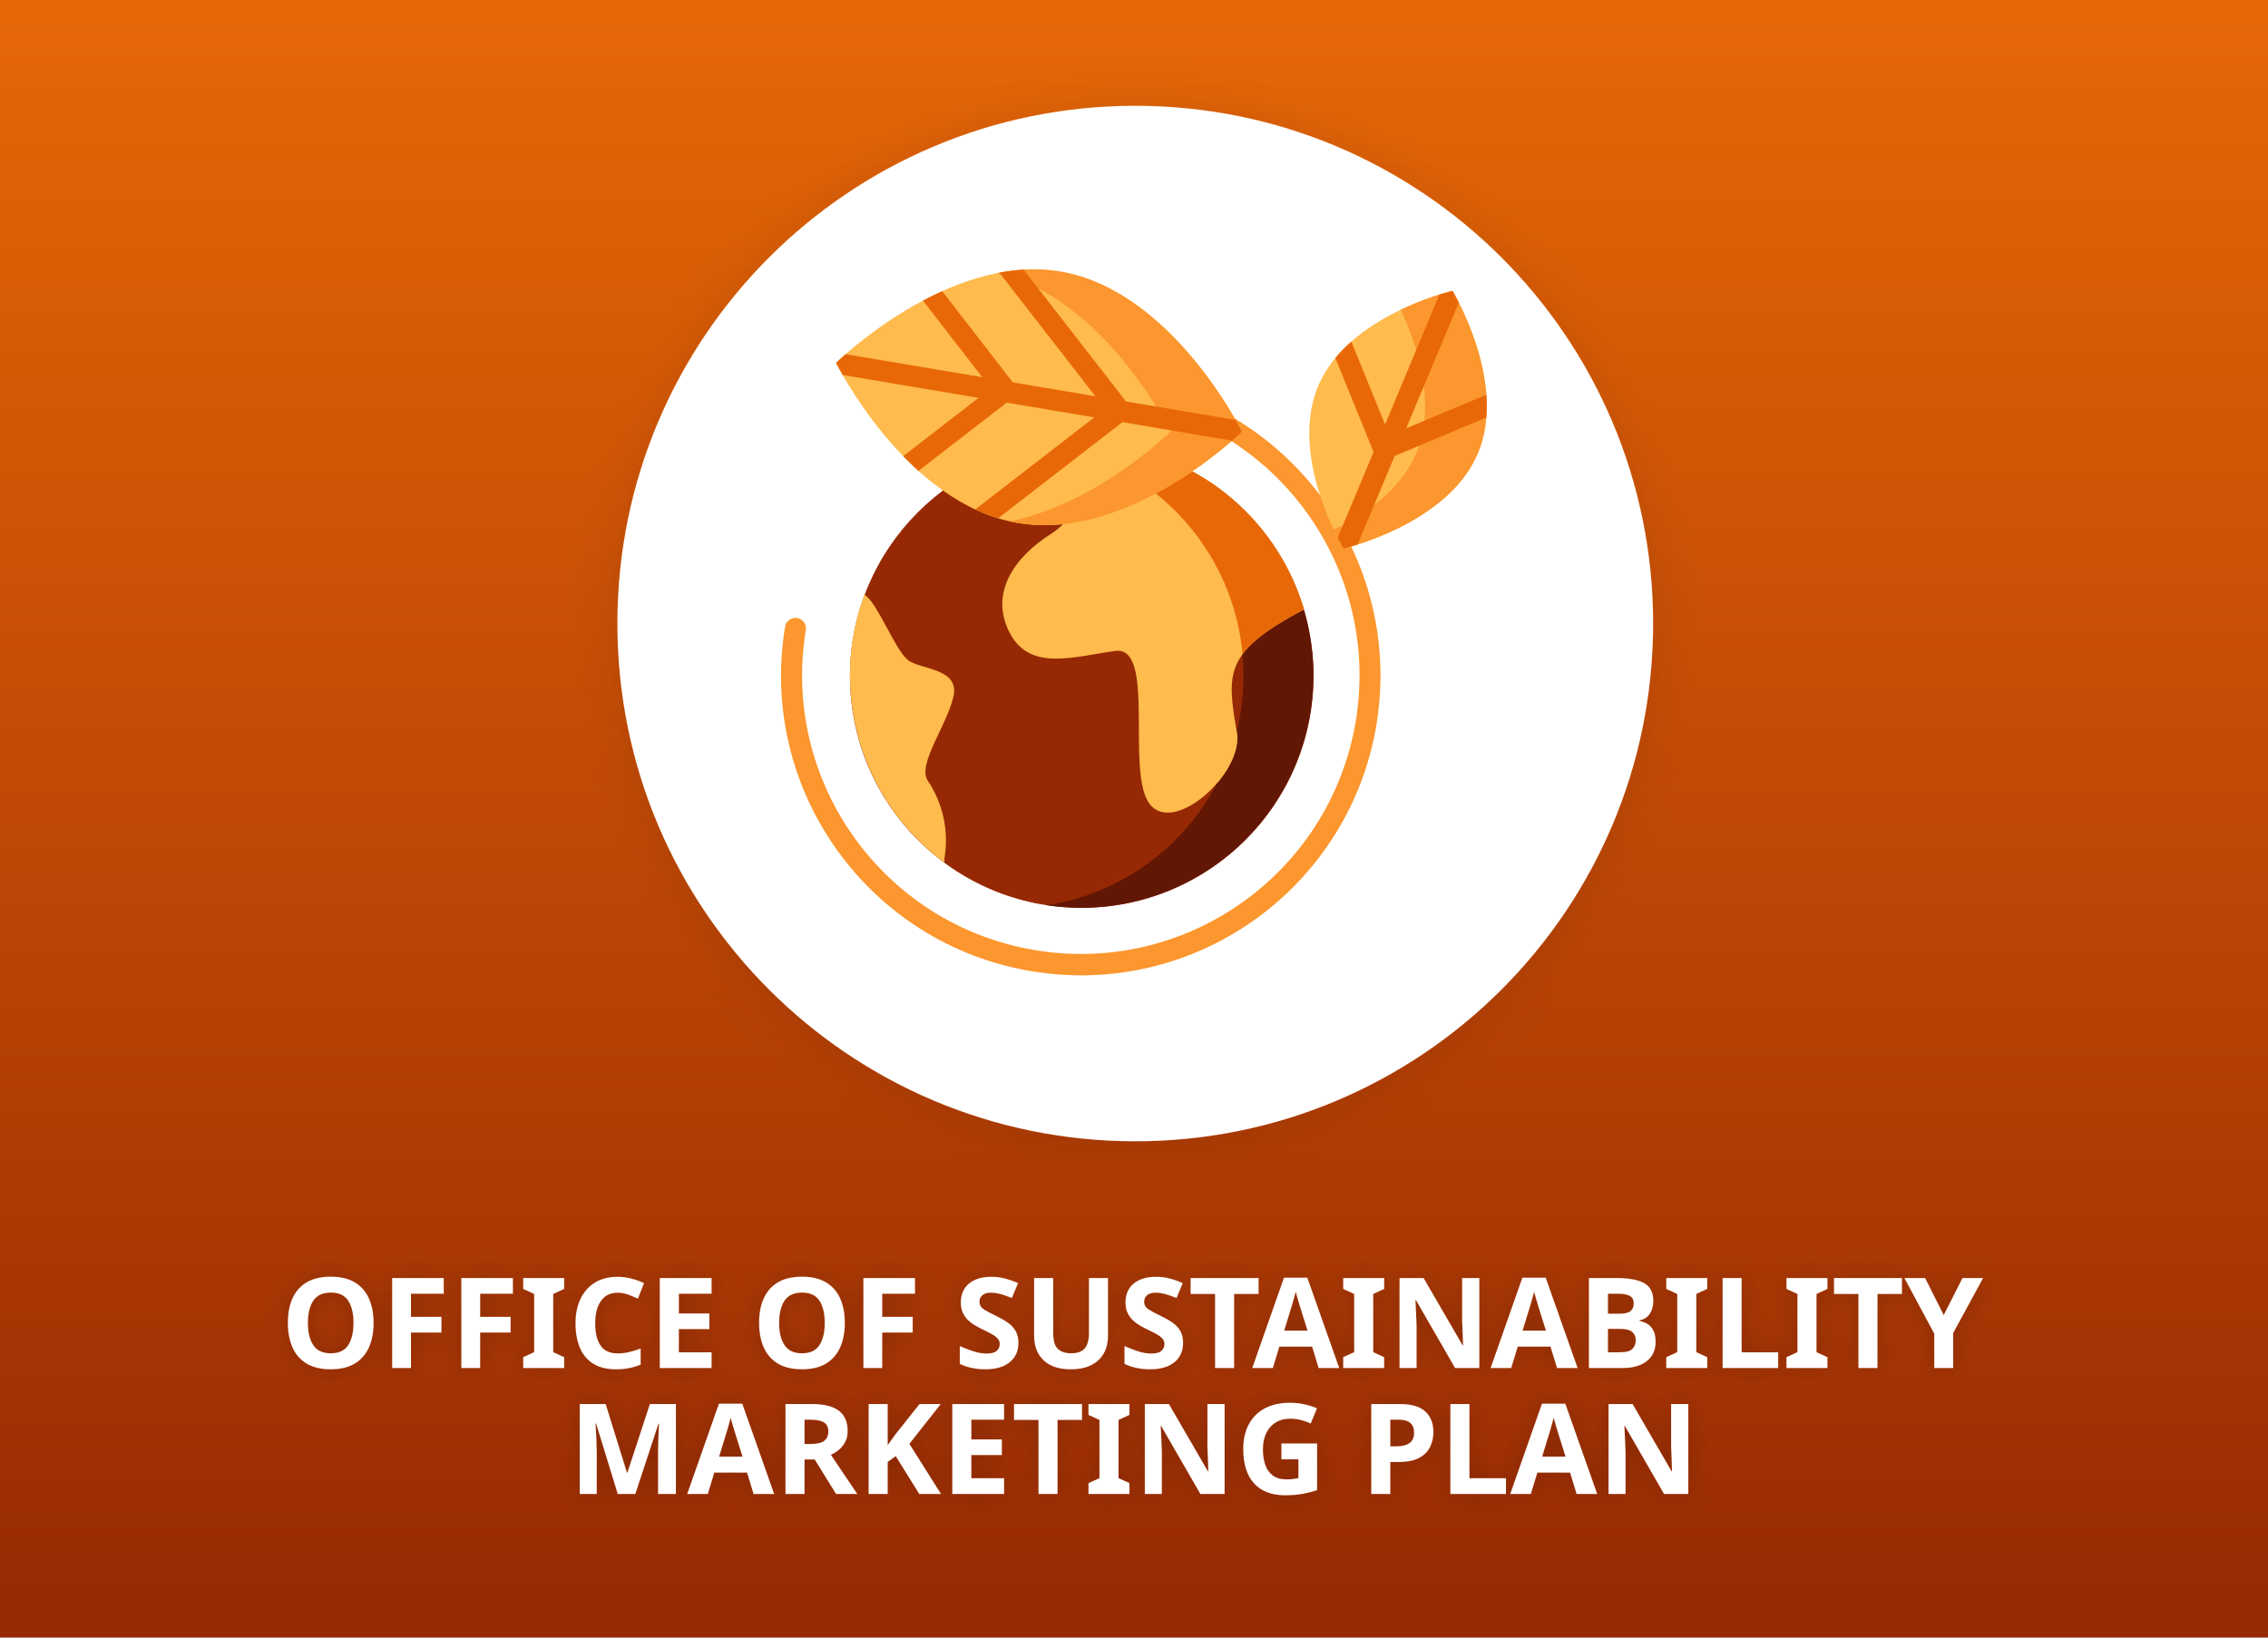
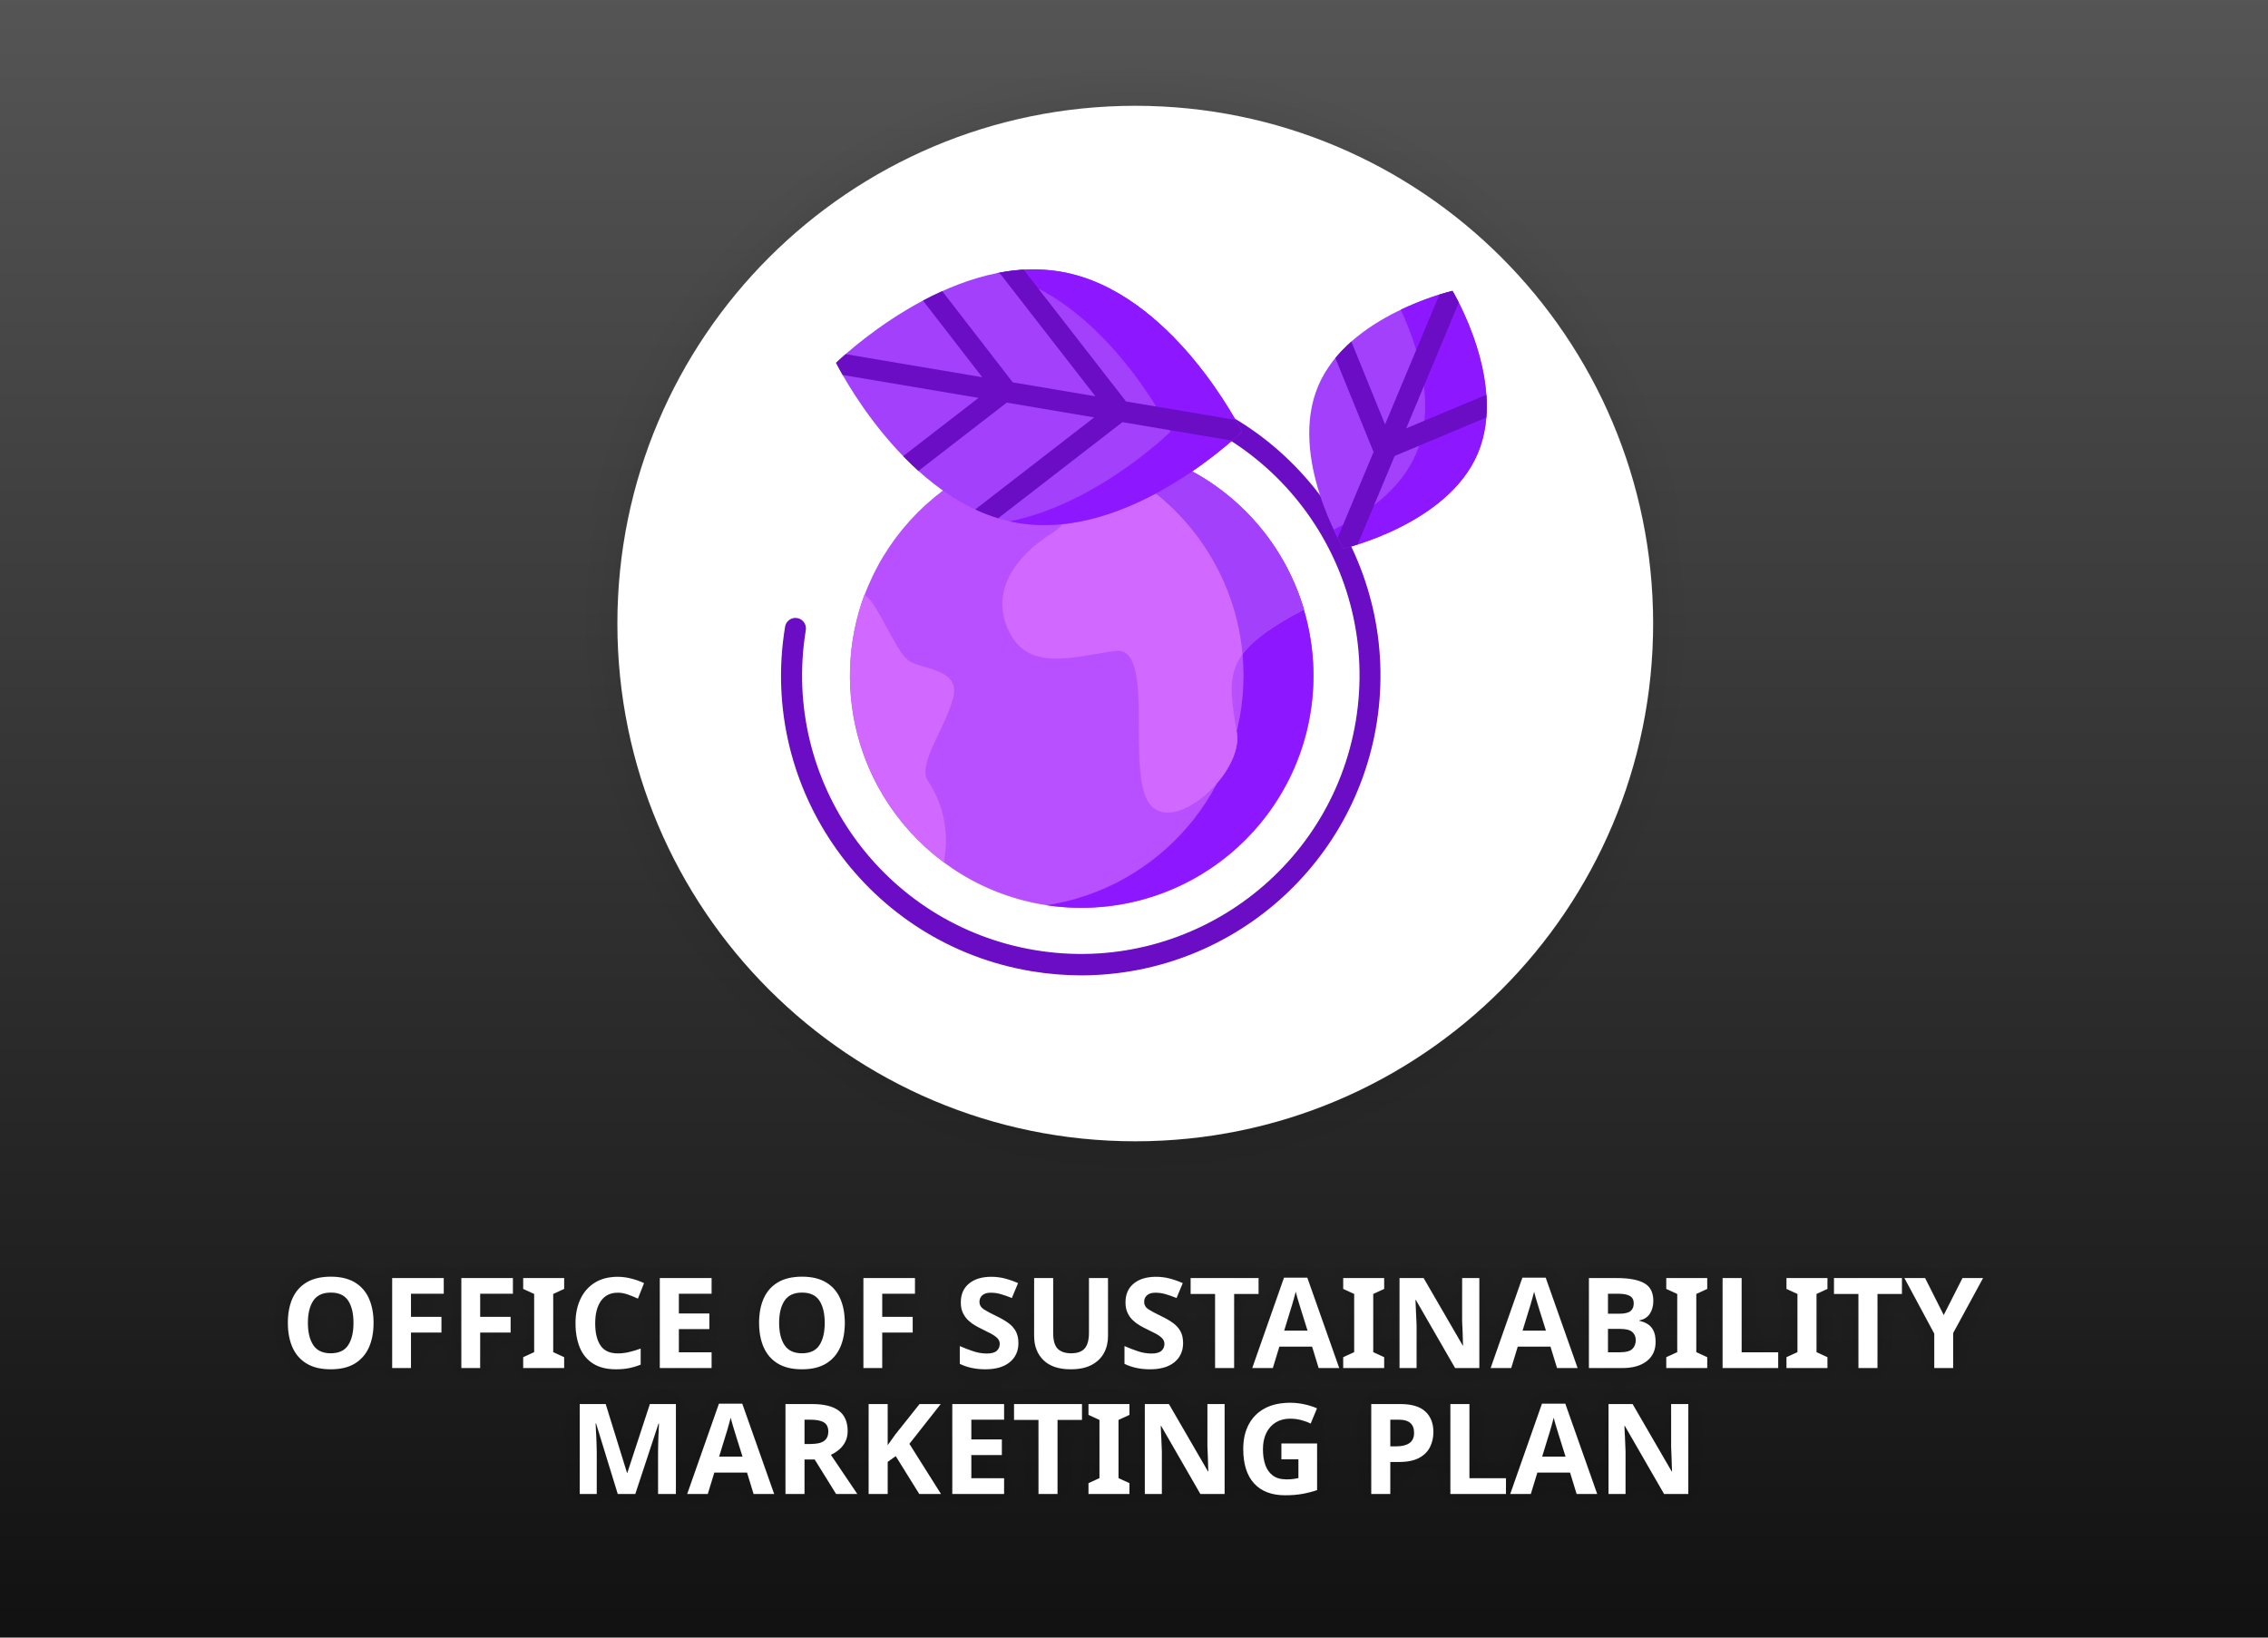
<svg xmlns="http://www.w3.org/2000/svg" width="900" height="650" viewBox="0 0 900 650">
  <defs>
    <linearGradient id="a" x1="0.5" y1="1" x2="0.5" gradientUnits="objectBoundingBox">
-       <stop offset="0" stop-color="#962903" />
-       <stop offset="1" stop-color="#e86807" />
+       <stop offset="0" stop-color="#111" />
+       <stop offset="1" stop-color="#555" />
    </linearGradient>
    <filter id="b" x="215" y="12" width="471" height="471" filterUnits="userSpaceOnUse">
      <feOffset input="SourceAlpha" />
      <feGaussianBlur stdDeviation="10" result="c" />
      <feFlood flood-opacity="0.102" />
      <feComposite operator="in" in2="c" />
      <feComposite in="SourceGraphic" />
    </filter>
    <filter id="d" x="96" y="475" width="708" height="148" filterUnits="userSpaceOnUse">
      <feOffset input="SourceAlpha" />
      <feGaussianBlur stdDeviation="5" result="e" />
      <feFlood flood-opacity="0.161" />
      <feComposite operator="in" in2="e" />
      <feComposite in="SourceGraphic" />
    </filter>
    <clipPath id="g">
      <rect width="900" height="650" />
    </clipPath>
  </defs>
  <g id="f" clip-path="url(#g)">
    <rect width="900" height="650" fill="#fff" />
    <rect width="900" height="650" fill="url(#a)" />
-     <g transform="translate(70 -8)">
-       <g transform="matrix(1, 0, 0, 1, -70, 8)" filter="url(#b)">
-         <circle cx="205.5" cy="205.5" r="205.5" transform="translate(245 42)" fill="#fff" />
-       </g>
-       <g transform="translate(239.918 114.918)">
-         <g transform="translate(0)">
-           <path d="M233.953,218.279a91.977,91.977,0,1,0-91.977,92.22A92.1,92.1,0,0,0,233.953,218.279Zm0,0" transform="translate(-22.634 -57.065)" fill="#962903" />
-           <path d="M206.564,126.059a92.372,92.372,0,0,0-13.888,1.045,92.272,92.272,0,0,1,0,182.35,92.206,92.206,0,1,0,13.888-183.4Zm0,0" transform="translate(-87.221 -57.065)" fill="#621704" />
-           <g transform="translate(27.366 69.18)">
-             <path d="M180.03,162.053c-14.168,8.879-24.8,23.083-16.826,39.067s25.681,9.766,42.064,7.547,3.985,48.39,13.726,60.82,37.192-12.43,34.536-28.413c-3.934-23.663-5.313-31.964,26.566-48.833l.086-.032a92.077,92.077,0,0,0-82.437-65.81l0,.139S194.2,153.174,180.03,162.053Zm0,0" transform="translate(-100.008 -126.398)" fill="#ffbb4d" />
-             <path d="M323.34,163.238l.019.015A.116.116,0,0,1,323.34,163.238Zm0,0" transform="translate(-173.737 -143.075)" fill="#ffbb4d" />
-             <path d="M343.891,182.895a0,0,0,0,0,0,0Zm0,0" transform="translate(-183.04 -151.973)" fill="#ffbb4d" />
-             <path d="M80.874,309.708c-4.255-6.489,7.528-21.751,10.183-33.294S77.774,265.758,72.9,261.762s-11.513-21.309-16.383-25.3l-.778-.614A92.474,92.474,0,0,0,87.487,342.273l.028-1.933A42.454,42.454,0,0,0,80.874,309.708Zm0,0" transform="translate(-50 -175.943)" fill="#ffbb4d" />
-             <path d="M324.132,335.637l-.058-.344a91.667,91.667,0,0,1-7.641,20.242C321.665,349.361,325.161,341.833,324.132,335.637Zm0,0" transform="translate(-170.611 -220.962)" fill="#ffbb4d" />
-           </g>
-           <path d="M227.7,126.4l0,.139s-.3,2.223-1.056,5.6a92.258,92.258,0,0,1,59.116,77.83c4.064-5.559,11.5-10.951,24.3-17.721l.086-.032A92.077,92.077,0,0,0,227.7,126.4Zm0,0" transform="translate(-102.595 -57.219)" fill="#e86807" />
-           <path d="M119.218,316.512a120.33,120.33,0,0,1-19.633-1.618A118.926,118.926,0,0,1,1.618,178.176a4.166,4.166,0,1,1,8.22,1.358,110.605,110.605,0,0,0,218.254,36.041,110.6,110.6,0,0,0-91.1-127.139,4.166,4.166,0,1,1,1.355-8.22,118.947,118.947,0,0,1-19.126,236.3Zm0,0" transform="translate(0 -36.287)" fill="#fc962e" />
-           <path d="M112,100.644C67.518,93.1,39.926,37.1,39.926,37.1S84.449-6.67,128.926.875,201,64.421,201,64.421,156.474,108.189,112,100.644Zm0,0" transform="translate(-18.074 0)" fill="#ffbb4d" />
-           <path d="M181.719.876a69.027,69.027,0,0,0-25.172.633c42.62,9.569,68.91,62.913,68.91,62.913s-29.145,28.646-63.831,35.59c1.045.235,2.1.451,3.162.633,44.478,7.545,89-36.223,89-36.223S226.2,8.42,181.719.876Zm0,0" transform="translate(-70.866 -0.001)" fill="#fc962e" />
-           <path d="M198.482,59.868l-43.5-7.337L114.356.215a76.5,76.5,0,0,0-9.621,1.2L142.842,50.48l-32.8-5.533L82.058,8.739c-2.625,1.184-5.178,2.442-7.639,3.746L97.93,42.9,43.7,33.753c-2.435,2.127-3.771,3.44-3.771,3.44s.894,1.811,2.608,4.815l53.938,9.1L66.558,74.237c1.926,1.984,3.947,3.945,6.059,5.847l35.037-27.09,34.722,5.858L95.153,95.388a69.359,69.359,0,0,0,9.084,3.506l49.32-38.154,43.524,7.342c2.523-2.2,3.915-3.564,3.915-3.564S200.135,62.773,198.482,59.868Zm0,0" transform="translate(-18.074 -0.097)" fill="#e86807" />
-           <path d="M386.559,53.352c11.932-28.234,53.273-37.739,53.273-37.739s22,36.27,10.065,64.5-53.273,37.739-53.273,37.739S374.627,81.586,386.559,53.352Zm0,0" transform="translate(-173.384 -7.068)" fill="#ffbb4d" />
-           <path d="M447.857,15.613A110.512,110.512,0,0,0,427.326,23.1c5.71,12.1,14.763,36.647,6.153,57.017-6.241,14.769-20.531,24.413-32.741,30.252,2.2,4.669,3.912,7.487,3.912,7.487s41.341-9.505,53.273-37.739S447.857,15.613,447.857,15.613Zm0,0" transform="translate(-181.408 -7.068)" fill="#fc962e" />
-           <path d="M461.847,56.831,430.055,70.167l20.873-49.9c-1.494-2.95-2.527-4.652-2.527-4.652s-1.967.453-5.167,1.454L421.662,68.639,408.285,35.725a57.366,57.366,0,0,0-6.343,6.525l15.158,37.3-14.239,34.04c1.39,2.713,2.333,4.269,2.333,4.269s2.138-.492,5.576-1.582l14.7-35.148,36.362-15.252A59.677,59.677,0,0,0,461.847,56.831Zm0,0" transform="translate(-181.953 -7.068)" fill="#e86807" />
-         </g>
-       </g>
+     <g transform="matrix(1, 0, 0, 1, 0, 0)" filter="url(#b)">
+       <circle cx="205.5" cy="205.5" r="205.5" transform="translate(245 42)" fill="#fff" />
    </g>
+     <path d="M233.953,218.279a91.977,91.977,0,1,0-91.977,92.22A92.1,92.1,0,0,0,233.953,218.279Zm0,0" transform="translate(287.284 49.853)" fill="#b850ff" />
+     <path d="M206.564,126.059a92.372,92.372,0,0,0-13.888,1.045,92.272,92.272,0,0,1,0,182.35,92.206,92.206,0,1,0,13.888-183.4Zm0,0" transform="translate(222.697 49.853)" fill="#8d18ff" />
+     <g transform="translate(337.284 176.098)">
+       <path d="M180.03,162.053c-14.168,8.879-24.8,23.083-16.826,39.067s25.681,9.766,42.064,7.547,3.985,48.39,13.726,60.82,37.192-12.43,34.536-28.413c-3.934-23.663-5.313-31.964,26.566-48.833l.086-.032a92.077,92.077,0,0,0-82.437-65.81l0,.139S194.2,153.174,180.03,162.053Zm0,0" transform="translate(-100.008 -126.398)" fill="#d168ff" />
+       <path d="M323.34,163.238l.019.015A.116.116,0,0,1,323.34,163.238Zm0,0" transform="translate(-173.737 -143.075)" fill="#d168ff" />
+       <path d="M343.891,182.895a0,0,0,0,0,0,0Zm0,0" transform="translate(-183.04 -151.973)" fill="#d168ff" />
+       <path d="M80.874,309.708c-4.255-6.489,7.528-21.751,10.183-33.294S77.774,265.758,72.9,261.762s-11.513-21.309-16.383-25.3l-.778-.614A92.474,92.474,0,0,0,87.487,342.273l.028-1.933A42.454,42.454,0,0,0,80.874,309.708Zm0,0" transform="translate(-50 -175.943)" fill="#d168ff" />
+       <path d="M324.132,335.637l-.058-.344a91.667,91.667,0,0,1-7.641,20.242C321.665,349.361,325.161,341.833,324.132,335.637Zm0,0" transform="translate(-170.611 -220.962)" fill="#d168ff" />
+     </g>
+     <path d="M227.7,126.4l0,.139s-.3,2.223-1.056,5.6a92.258,92.258,0,0,1,59.116,77.83c4.064-5.559,11.5-10.951,24.3-17.721l.086-.032A92.077,92.077,0,0,0,227.7,126.4Zm0,0" transform="translate(207.323 49.699)" fill="#a240fc" />
+     <path d="M119.218,316.512a120.33,120.33,0,0,1-19.633-1.618A118.926,118.926,0,0,1,1.618,178.176a4.166,4.166,0,1,1,8.22,1.358,110.605,110.605,0,0,0,218.254,36.041,110.6,110.6,0,0,0-91.1-127.139,4.166,4.166,0,1,1,1.355-8.22,118.947,118.947,0,0,1-19.126,236.3Zm0,0" transform="translate(309.918 70.631)" fill="#6a0dc4" />
+     <path d="M112,100.644C67.518,93.1,39.926,37.1,39.926,37.1S84.449-6.67,128.926.875,201,64.421,201,64.421,156.474,108.189,112,100.644Zm0,0" transform="translate(291.844 106.918)" fill="#a240fc" />
+     <path d="M181.719.876a69.027,69.027,0,0,0-25.172.633c42.62,9.569,68.91,62.913,68.91,62.913s-29.145,28.646-63.831,35.59c1.045.235,2.1.451,3.162.633,44.478,7.545,89-36.223,89-36.223S226.2,8.42,181.719.876Zm0,0" transform="translate(239.052 106.917)" fill="#8d18ff" />
+     <path d="M198.482,59.868l-43.5-7.337L114.356.215a76.5,76.5,0,0,0-9.621,1.2L142.842,50.48l-32.8-5.533L82.058,8.739c-2.625,1.184-5.178,2.442-7.639,3.746L97.93,42.9,43.7,33.753c-2.435,2.127-3.771,3.44-3.771,3.44s.894,1.811,2.608,4.815l53.938,9.1L66.558,74.237c1.926,1.984,3.947,3.945,6.059,5.847l35.037-27.09,34.722,5.858L95.153,95.388a69.359,69.359,0,0,0,9.084,3.506l49.32-38.154,43.524,7.342c2.523-2.2,3.915-3.564,3.915-3.564S200.135,62.773,198.482,59.868Zm0,0" transform="translate(291.844 106.821)" fill="#6a0dc4" />
+     <path d="M386.559,53.352c11.932-28.234,53.273-37.739,53.273-37.739s22,36.27,10.065,64.5-53.273,37.739-53.273,37.739S374.627,81.586,386.559,53.352Zm0,0" transform="translate(136.534 99.85)" fill="#a240fc" />
+     <path d="M447.857,15.613A110.512,110.512,0,0,0,427.326,23.1c5.71,12.1,14.763,36.647,6.153,57.017-6.241,14.769-20.531,24.413-32.741,30.252,2.2,4.669,3.912,7.487,3.912,7.487s41.341-9.505,53.273-37.739S447.857,15.613,447.857,15.613Zm0,0" transform="translate(128.51 99.85)" fill="#8d18ff" />
+     <path d="M461.847,56.831,430.055,70.167l20.873-49.9c-1.494-2.95-2.527-4.652-2.527-4.652s-1.967.453-5.167,1.454L421.662,68.639,408.285,35.725a57.366,57.366,0,0,0-6.343,6.525l15.158,37.3-14.239,34.04c1.39,2.713,2.333,4.269,2.333,4.269s2.138-.492,5.576-1.582l14.7-35.148,36.362-15.252A59.677,59.677,0,0,0,461.847,56.831Zm0,0" transform="translate(127.965 99.85)" fill="#6a0dc4" />
    <g transform="matrix(1, 0, 0, 1, 0, 0)" filter="url(#d)">
      <text transform="translate(450 543)" fill="#fff" font-size="50" font-family="NotoSans-Bold, Noto Sans" font-weight="700">
        <tspan x="-338.672" y="0">OFFICE OF SUSTAINABILITY</tspan>
        <tspan x="-224.451" y="50">MARKETING PLAN</tspan>
      </text>
    </g>
  </g>
</svg>
